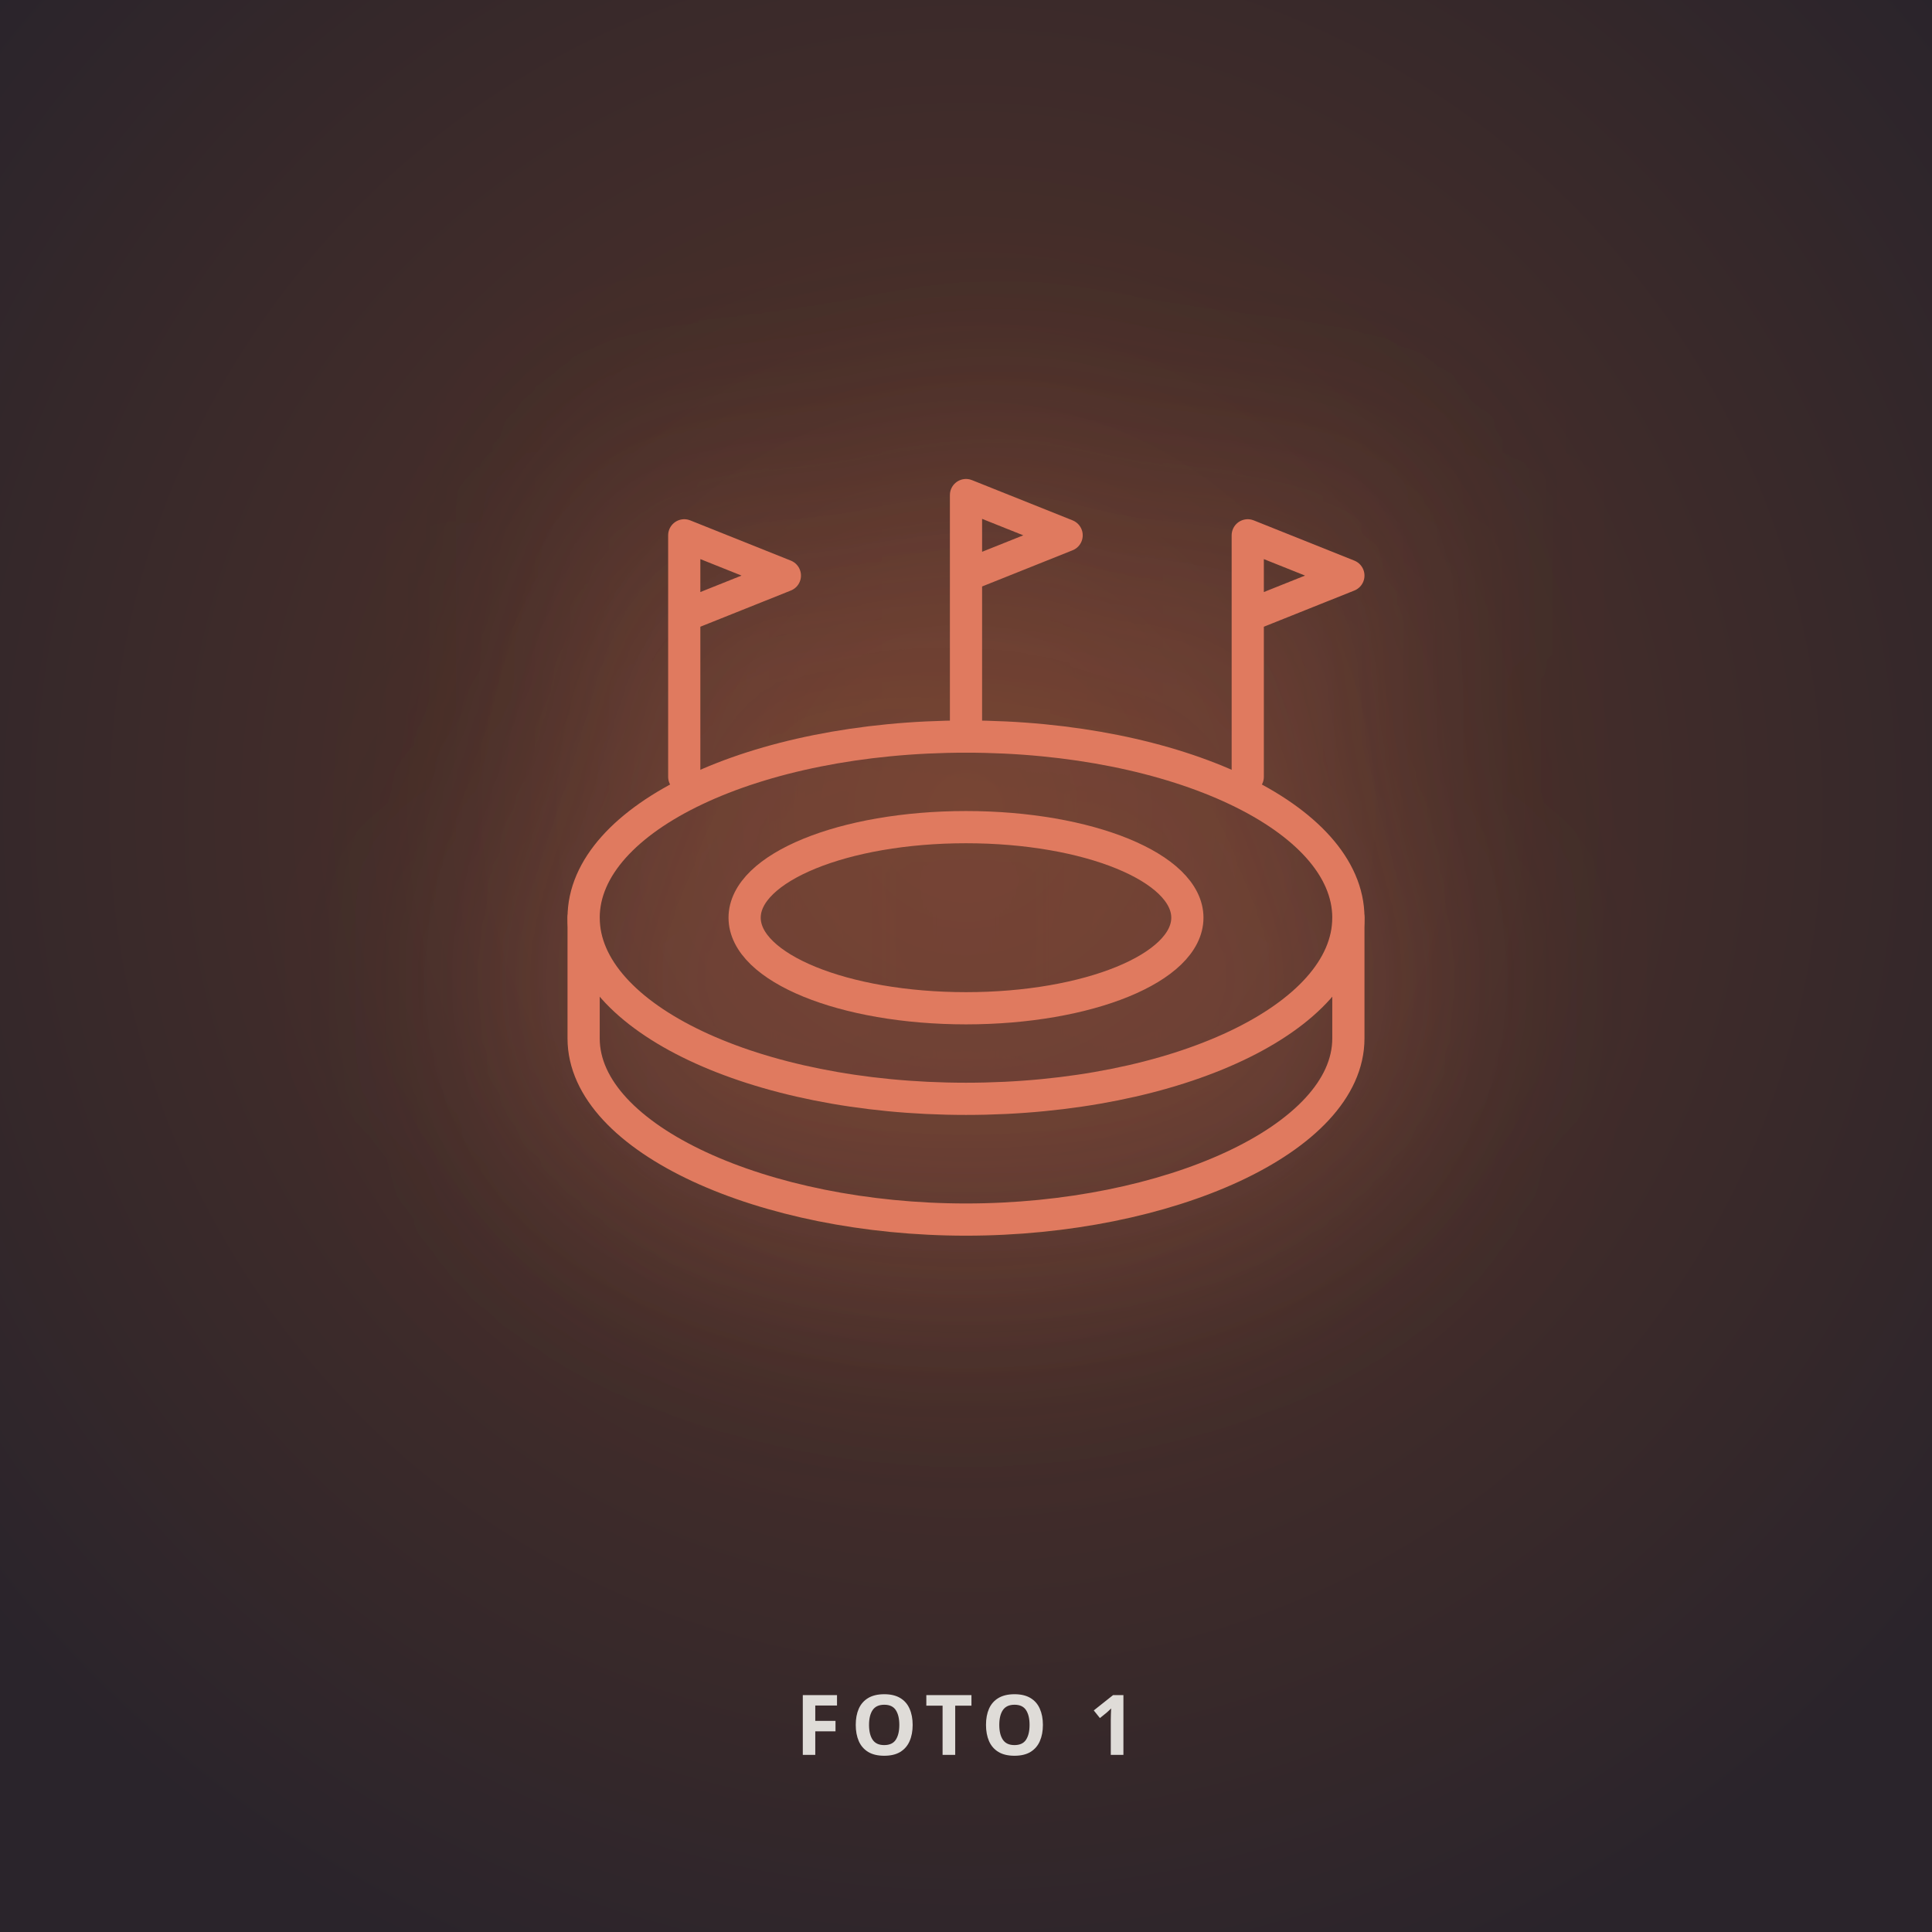
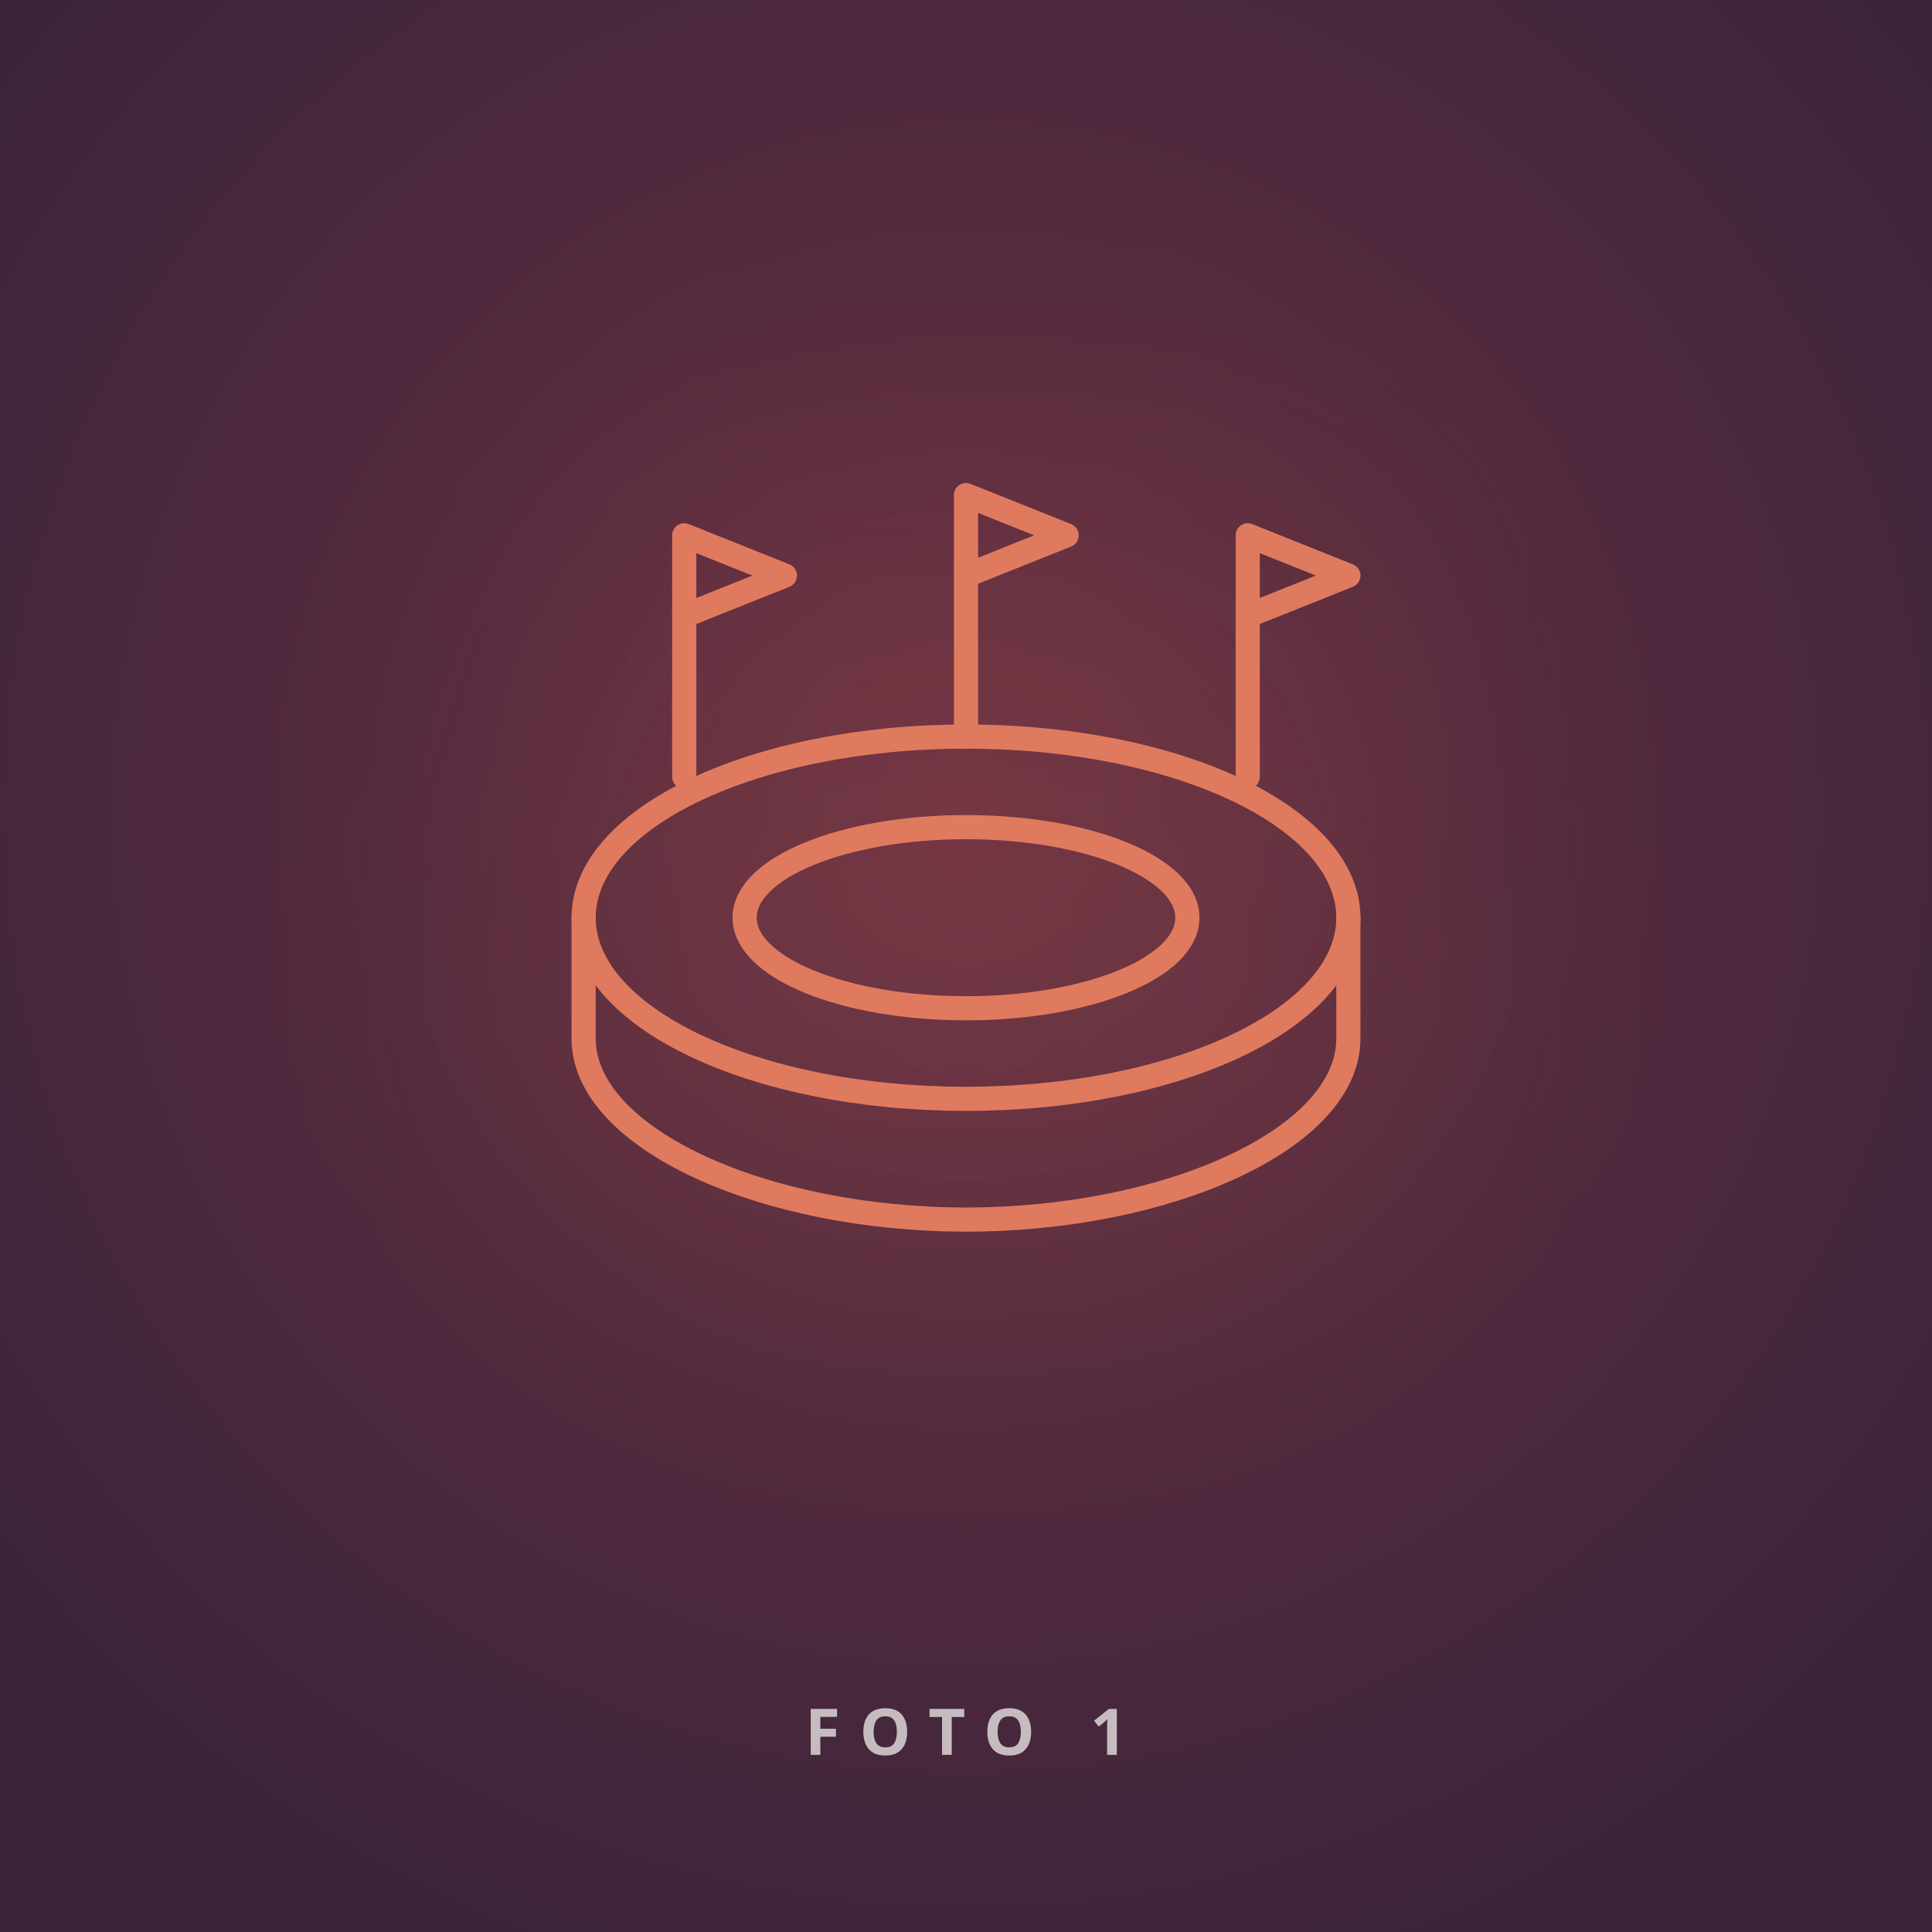
<svg xmlns="http://www.w3.org/2000/svg" viewBox="0 0 600 600">
  <defs>
    <radialGradient id="g" cx="50%" cy="42%" r="65%">
-       <stop offset="0" stop-color="#5a3528" />
-       <stop offset="1" stop-color="#2a242b" />
+       <stop offset="0" stop-color="#6a3040" />
+       <stop offset="1" stop-color="#3a243b" />
    </radialGradient>
    <filter id="b" x="-50%" y="-50%" width="200%" height="200%">
-       <feGaussianBlur stdDeviation="6" />
+       <feGaussianBlur stdDeviation="8" />
    </filter>
  </defs>
  <rect width="600" height="600" fill="url(#g)" />
-   <g transform="translate(150 110) scale(6.25)" fill="none" stroke="#e07a5f" stroke-width="1.6" stroke-linecap="round" stroke-linejoin="round">
-     <g filter="url(#b)" opacity=".8">
+   <g transform="translate(150 110) scale(6.25)" fill="none" stroke="#e07a5f" stroke-width="1.2" stroke-linecap="round" stroke-linejoin="round">
+     <g filter="url(#b)" opacity=".45">
      <ellipse cx="24" cy="28" rx="19" ry="9" />
      <ellipse cx="24" cy="28" rx="11" ry="4.5" />
      <path d="M5 28v6c0 5 9 9 19 9s19-4 19-9v-6" />
      <path d="M10 21V9l5 2-5 2" />
      <path d="M38 21V9l5 2-5 2" />
      <path d="M24 19V7l5 2-5 2" />
    </g>
    <ellipse cx="24" cy="28" rx="19" ry="9" />
    <ellipse cx="24" cy="28" rx="11" ry="4.5" />
    <path d="M5 28v6c0 5 9 9 19 9s19-4 19-9v-6" />
    <path d="M10 21V9l5 2-5 2" />
    <path d="M38 21V9l5 2-5 2" />
    <path d="M24 19V7l5 2-5 2" />
  </g>
-   <text x="300" y="545" fill="#fdfbf7" fill-opacity=".85" font-family="Montserrat,system-ui,sans-serif" font-size="26" font-weight="700" letter-spacing="3" text-anchor="middle">FOTO 1</text>
+   <text x="300" y="545" fill="#fdfbf7" fill-opacity=".7" font-family="Montserrat,system-ui,sans-serif" font-size="20" font-weight="600" letter-spacing="6" text-anchor="middle">FOTO 1</text>
</svg>
